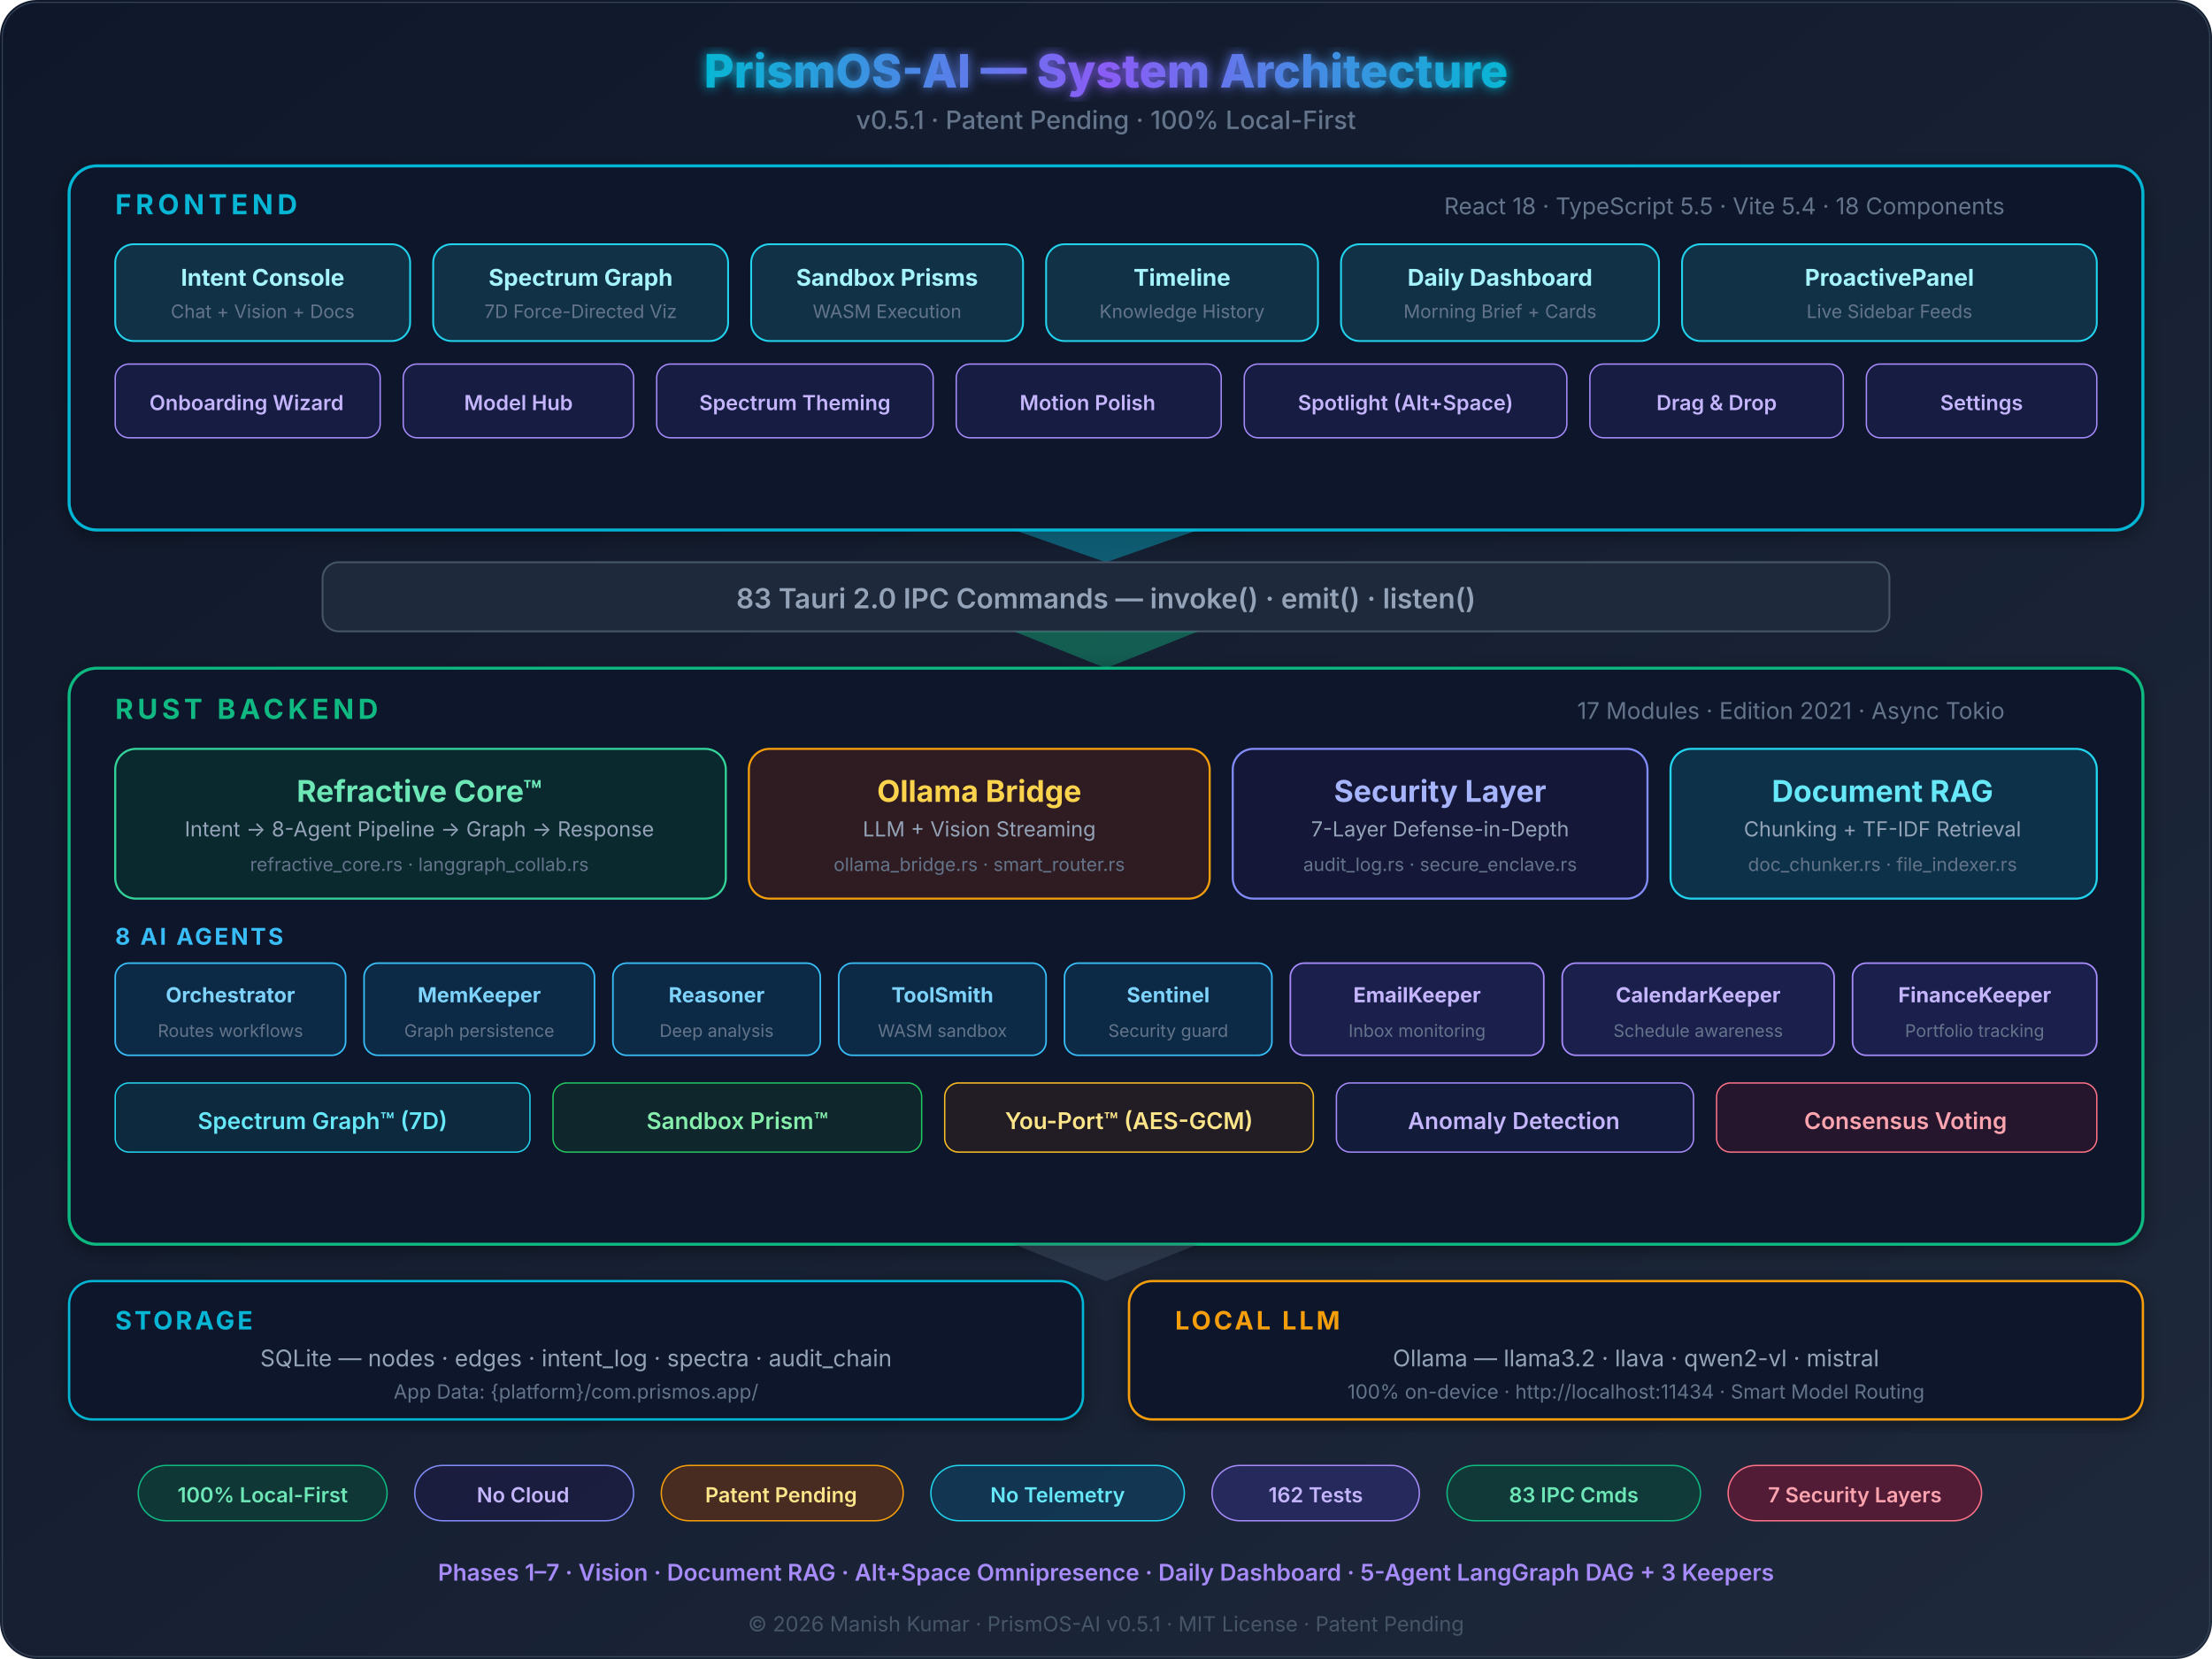
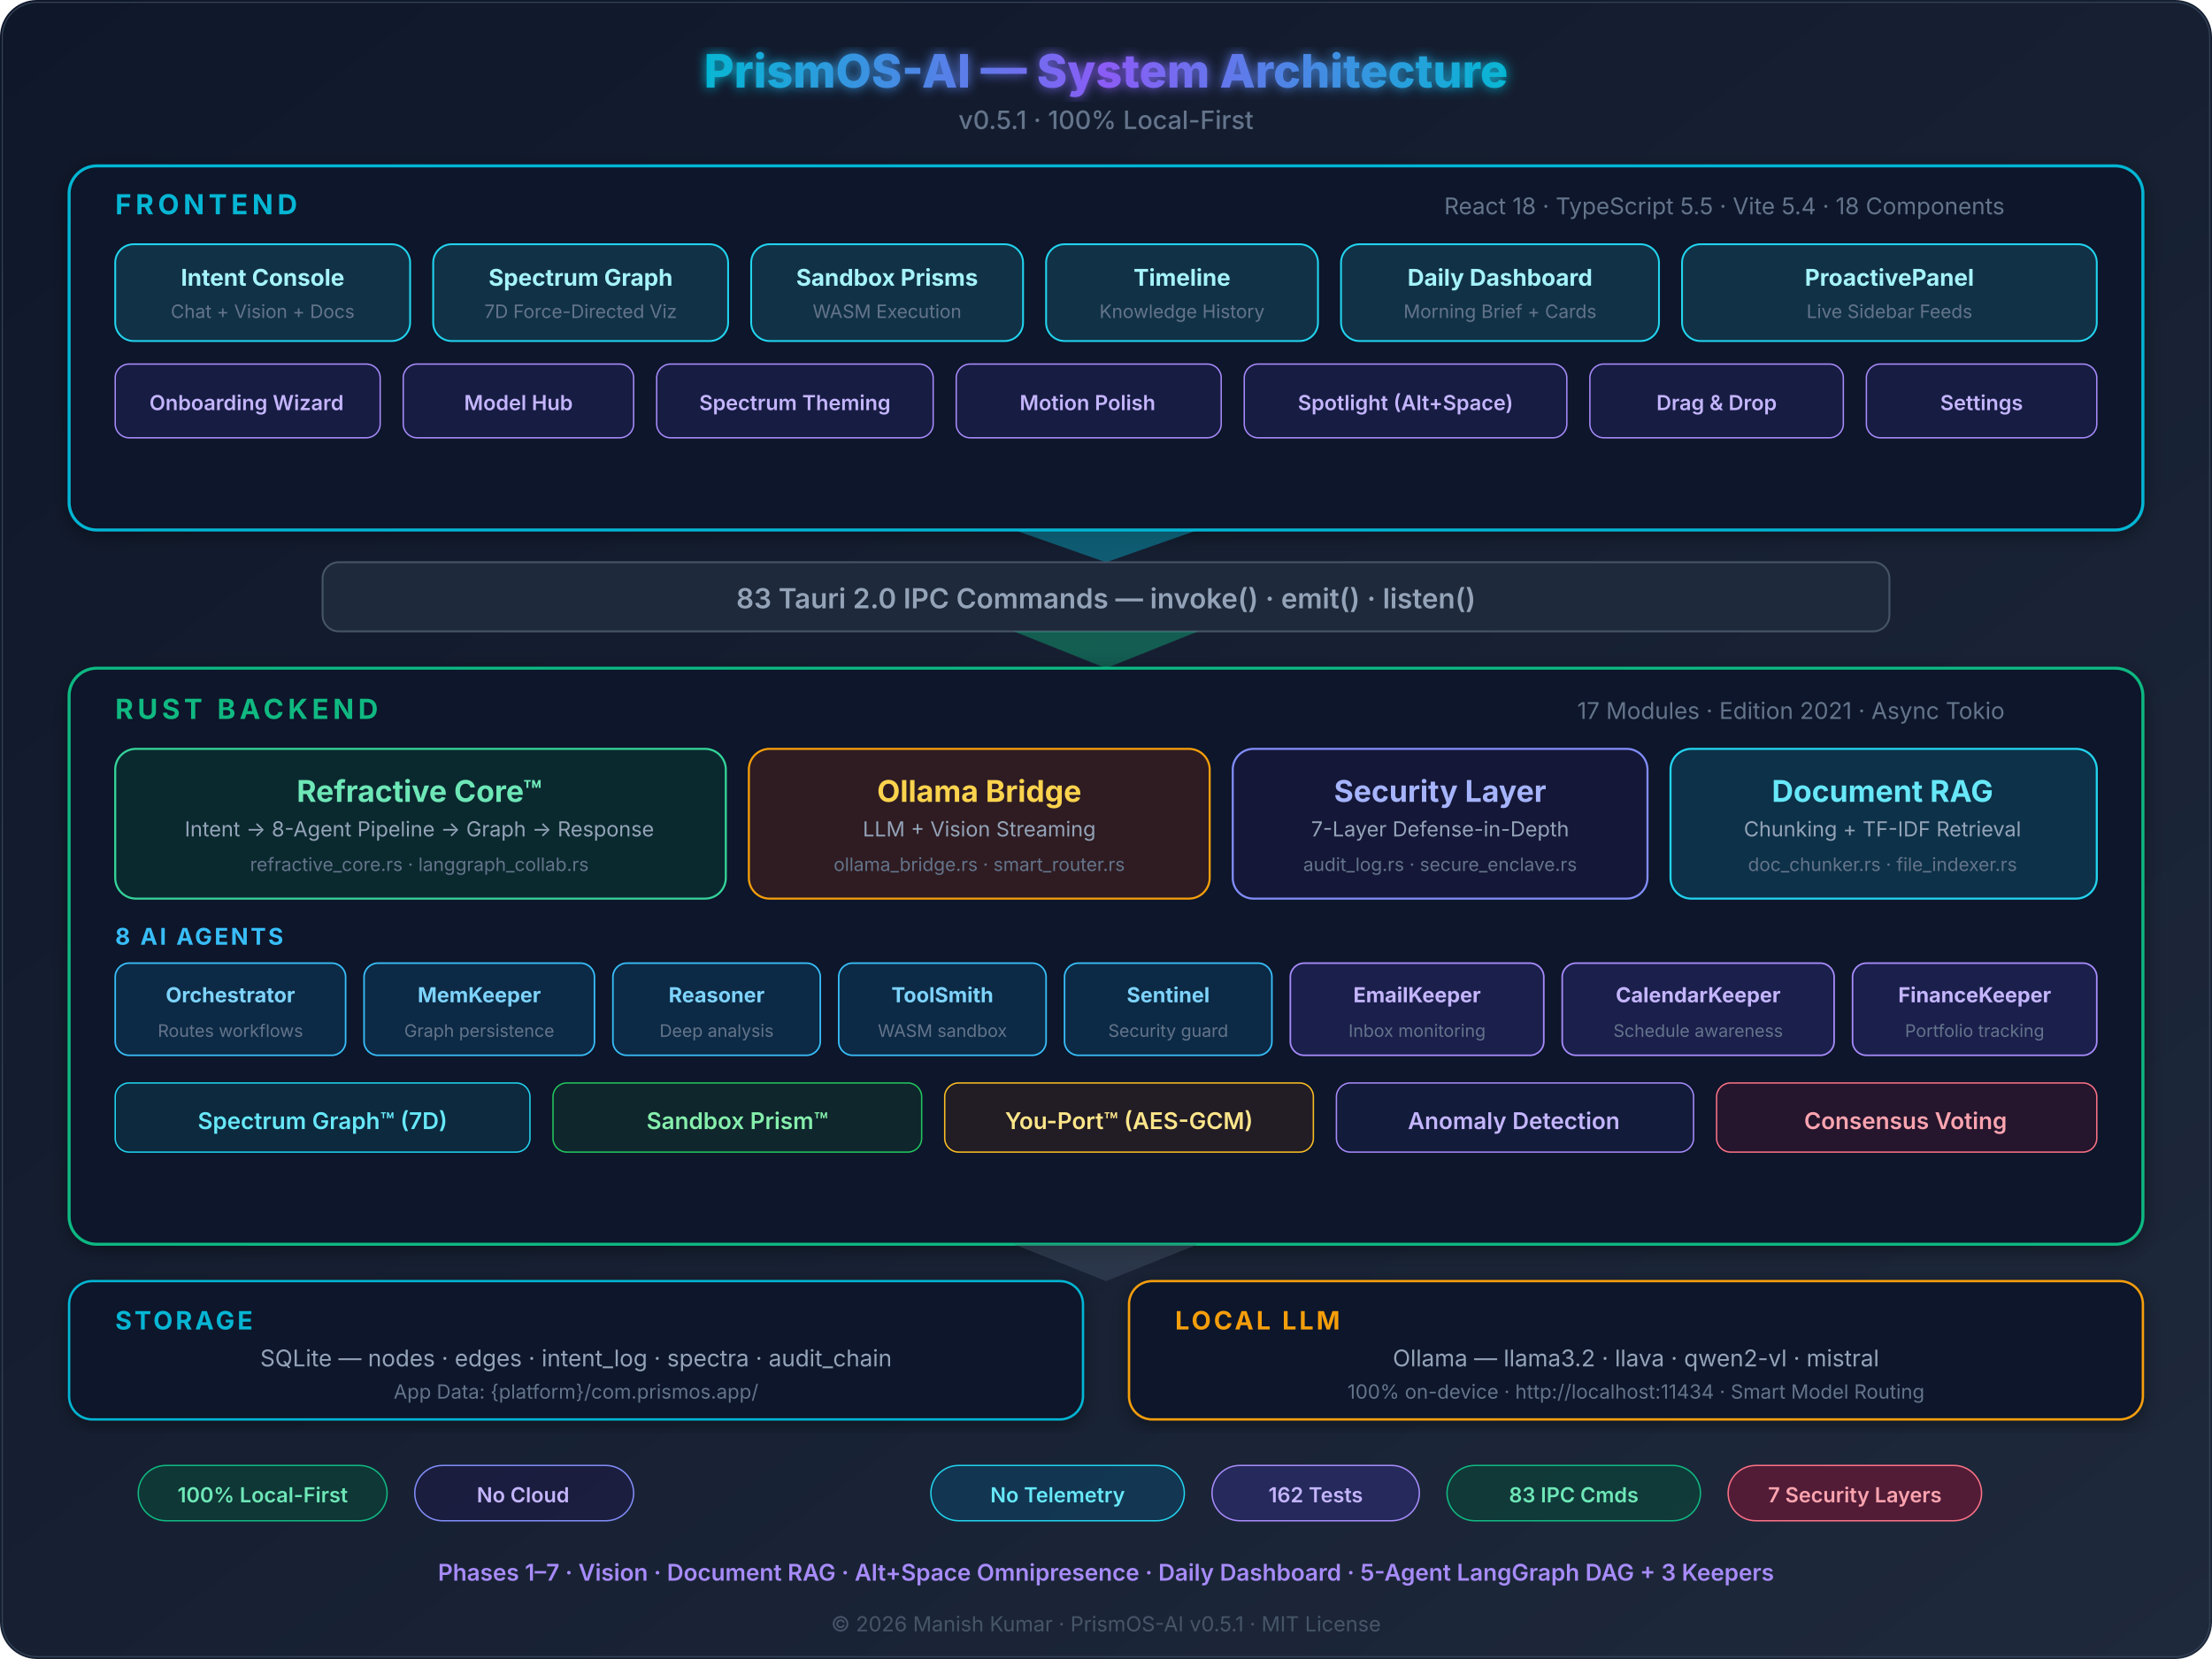
<svg xmlns="http://www.w3.org/2000/svg" viewBox="0 0 960 720" font-family="'Segoe UI', Inter, system-ui, sans-serif">
  <defs>
    <linearGradient id="bg" x1="0%" y1="0%" x2="100%" y2="100%">
      <stop offset="0%" stop-color="#0f172a" />
      <stop offset="100%" stop-color="#1e293b" />
    </linearGradient>
    <linearGradient id="cyan" x1="0%" y1="0%" x2="100%" y2="0%">
      <stop offset="0%" stop-color="#06b6d4" />
      <stop offset="100%" stop-color="#22d3ee" />
    </linearGradient>
    <linearGradient id="green" x1="0%" y1="0%" x2="100%" y2="0%">
      <stop offset="0%" stop-color="#10b981" />
      <stop offset="100%" stop-color="#34d399" />
    </linearGradient>
    <linearGradient id="amber" x1="0%" y1="0%" x2="100%" y2="0%">
      <stop offset="0%" stop-color="#f59e0b" />
      <stop offset="100%" stop-color="#fbbf24" />
    </linearGradient>
    <linearGradient id="violet" x1="0%" y1="0%" x2="100%" y2="0%">
      <stop offset="0%" stop-color="#8b5cf6" />
      <stop offset="100%" stop-color="#a78bfa" />
    </linearGradient>
    <linearGradient id="rose" x1="0%" y1="0%" x2="100%" y2="0%">
      <stop offset="0%" stop-color="#e11d48" />
      <stop offset="100%" stop-color="#fb7185" />
    </linearGradient>
    <linearGradient id="titleGrad" x1="0%" y1="0%" x2="100%" y2="0%">
      <stop offset="0%" stop-color="#06b6d4" />
      <stop offset="50%" stop-color="#8b5cf6" />
      <stop offset="100%" stop-color="#06b6d4" />
    </linearGradient>
    <filter id="s">
      <feDropShadow dx="0" dy="2" stdDeviation="4" flood-color="#000" flood-opacity="0.4" />
    </filter>
    <filter id="glow">
      <feGaussianBlur stdDeviation="2.5" result="b" />
      <feMerge>
        <feMergeNode in="b" />
        <feMergeNode in="SourceGraphic" />
      </feMerge>
    </filter>
  </defs>
  <rect width="960" height="720" rx="16" fill="url(#bg)" />
  <rect x="1" y="1" width="958" height="718" rx="15" fill="none" stroke="#334155" stroke-width="0.5" />
  <text x="480" y="38" text-anchor="middle" font-size="20" font-weight="800" fill="url(#titleGrad)" filter="url(#glow)">PrismOS-AI — System Architecture</text>
-   <text x="480" y="56" text-anchor="middle" font-size="11" fill="#64748b" font-weight="500">v0.5.1 · Patent Pending · 100% Local-First</text>
+   <text x="480" y="56" text-anchor="middle" font-size="11" fill="#64748b" font-weight="500">v0.5.1 · 100% Local-First</text>
  <rect x="30" y="72" width="900" height="158" rx="12" fill="#0f172a" stroke="#06b6d4" stroke-width="1.3" filter="url(#s)" />
  <text x="50" y="93" font-size="12" font-weight="700" fill="#06b6d4" letter-spacing="1.8">FRONTEND</text>
  <text x="870" y="93" text-anchor="end" font-size="10" fill="#64748b">React 18 · TypeScript 5.5 · Vite 5.4 · 18 Components</text>
  <rect x="50" y="106" width="128" height="42" rx="8" fill="#164e63" fill-opacity="0.5" stroke="#22d3ee" stroke-width="0.8" />
  <text x="114" y="124" text-anchor="middle" font-size="10" font-weight="700" fill="#a5f3fc">Intent Console</text>
  <text x="114" y="138" text-anchor="middle" font-size="8" fill="#64748b">Chat + Vision + Docs</text>
  <rect x="188" y="106" width="128" height="42" rx="8" fill="#164e63" fill-opacity="0.5" stroke="#22d3ee" stroke-width="0.8" />
  <text x="252" y="124" text-anchor="middle" font-size="10" font-weight="700" fill="#a5f3fc">Spectrum Graph</text>
  <text x="252" y="138" text-anchor="middle" font-size="8" fill="#64748b">7D Force-Directed Viz</text>
  <rect x="326" y="106" width="118" height="42" rx="8" fill="#164e63" fill-opacity="0.5" stroke="#22d3ee" stroke-width="0.8" />
  <text x="385" y="124" text-anchor="middle" font-size="10" font-weight="700" fill="#a5f3fc">Sandbox Prisms</text>
  <text x="385" y="138" text-anchor="middle" font-size="8" fill="#64748b">WASM Execution</text>
  <rect x="454" y="106" width="118" height="42" rx="8" fill="#164e63" fill-opacity="0.5" stroke="#22d3ee" stroke-width="0.8" />
  <text x="513" y="124" text-anchor="middle" font-size="10" font-weight="700" fill="#a5f3fc">Timeline</text>
  <text x="513" y="138" text-anchor="middle" font-size="8" fill="#64748b">Knowledge History</text>
  <rect x="582" y="106" width="138" height="42" rx="8" fill="#164e63" fill-opacity="0.5" stroke="#22d3ee" stroke-width="0.8" />
  <text x="651" y="124" text-anchor="middle" font-size="10" font-weight="700" fill="#a5f3fc">Daily Dashboard</text>
  <text x="651" y="138" text-anchor="middle" font-size="8" fill="#64748b">Morning Brief + Cards</text>
  <rect x="730" y="106" width="180" height="42" rx="8" fill="#164e63" fill-opacity="0.5" stroke="#22d3ee" stroke-width="0.8" />
  <text x="820" y="124" text-anchor="middle" font-size="10" font-weight="700" fill="#a5f3fc">ProactivePanel</text>
  <text x="820" y="138" text-anchor="middle" font-size="8" fill="#64748b">Live Sidebar Feeds</text>
  <rect x="50" y="158" width="115" height="32" rx="6" fill="#312e81" fill-opacity="0.3" stroke="#a78bfa" stroke-width="0.6" />
  <text x="107" y="178" text-anchor="middle" font-size="9" font-weight="600" fill="#c4b5fd">Onboarding Wizard</text>
  <rect x="175" y="158" width="100" height="32" rx="6" fill="#312e81" fill-opacity="0.3" stroke="#a78bfa" stroke-width="0.6" />
  <text x="225" y="178" text-anchor="middle" font-size="9" font-weight="600" fill="#c4b5fd">Model Hub</text>
  <rect x="285" y="158" width="120" height="32" rx="6" fill="#312e81" fill-opacity="0.3" stroke="#a78bfa" stroke-width="0.6" />
  <text x="345" y="178" text-anchor="middle" font-size="9" font-weight="600" fill="#c4b5fd">Spectrum Theming</text>
  <rect x="415" y="158" width="115" height="32" rx="6" fill="#312e81" fill-opacity="0.3" stroke="#a78bfa" stroke-width="0.6" />
  <text x="472" y="178" text-anchor="middle" font-size="9" font-weight="600" fill="#c4b5fd">Motion Polish</text>
  <rect x="540" y="158" width="140" height="32" rx="6" fill="#312e81" fill-opacity="0.3" stroke="#a78bfa" stroke-width="0.6" />
  <text x="610" y="178" text-anchor="middle" font-size="9" font-weight="600" fill="#c4b5fd">Spotlight (Alt+Space)</text>
  <rect x="690" y="158" width="110" height="32" rx="6" fill="#312e81" fill-opacity="0.3" stroke="#a78bfa" stroke-width="0.6" />
  <text x="745" y="178" text-anchor="middle" font-size="9" font-weight="600" fill="#c4b5fd">Drag &amp; Drop</text>
  <rect x="810" y="158" width="100" height="32" rx="6" fill="#312e81" fill-opacity="0.3" stroke="#a78bfa" stroke-width="0.6" />
  <text x="860" y="178" text-anchor="middle" font-size="9" font-weight="600" fill="#c4b5fd">Settings</text>
  <polygon points="440,230 480,244 520,230" fill="#06b6d4" opacity="0.4" />
  <rect x="140" y="244" width="680" height="30" rx="7" fill="#1e293b" stroke="#475569" stroke-width="0.8" />
  <text x="480" y="264" text-anchor="middle" font-size="12" font-weight="600" fill="#94a3b8">83 Tauri 2.0 IPC Commands — invoke() · emit() · listen()</text>
  <polygon points="440,274 480,290 520,274" fill="#10b981" opacity="0.4" />
  <rect x="30" y="290" width="900" height="250" rx="12" fill="#0f172a" stroke="#10b981" stroke-width="1.3" filter="url(#s)" />
  <text x="50" y="312" font-size="12" font-weight="700" fill="#10b981" letter-spacing="1.8">RUST BACKEND</text>
  <text x="870" y="312" text-anchor="end" font-size="10" fill="#64748b">17 Modules · Edition 2021 · Async Tokio</text>
  <rect x="50" y="325" width="265" height="65" rx="9" fill="#064e3b" fill-opacity="0.35" stroke="#34d399" stroke-width="0.9" />
  <text x="182" y="348" text-anchor="middle" font-size="13" font-weight="700" fill="#6ee7b7">Refractive Core™</text>
  <text x="182" y="363" text-anchor="middle" font-size="9" fill="#94a3b8">Intent → 8-Agent Pipeline → Graph → Response</text>
  <text x="182" y="378" text-anchor="middle" font-size="8" fill="#64748b">refractive_core.rs · langgraph_collab.rs</text>
  <rect x="325" y="325" width="200" height="65" rx="9" fill="#7c2d12" fill-opacity="0.3" stroke="#f59e0b" stroke-width="0.9" />
  <text x="425" y="348" text-anchor="middle" font-size="13" font-weight="700" fill="#fcd34d">Ollama Bridge</text>
  <text x="425" y="363" text-anchor="middle" font-size="9" fill="#94a3b8">LLM + Vision Streaming</text>
  <text x="425" y="378" text-anchor="middle" font-size="8" fill="#64748b">ollama_bridge.rs · smart_router.rs</text>
  <rect x="535" y="325" width="180" height="65" rx="9" fill="#1e1b4b" fill-opacity="0.4" stroke="#818cf8" stroke-width="0.9" />
  <text x="625" y="348" text-anchor="middle" font-size="13" font-weight="700" fill="#a5b4fc">Security Layer</text>
  <text x="625" y="363" text-anchor="middle" font-size="9" fill="#94a3b8">7-Layer Defense-in-Depth</text>
  <text x="625" y="378" text-anchor="middle" font-size="8" fill="#64748b">audit_log.rs · secure_enclave.rs</text>
  <rect x="725" y="325" width="185" height="65" rx="9" fill="#0e7490" fill-opacity="0.3" stroke="#22d3ee" stroke-width="0.9" />
  <text x="817" y="348" text-anchor="middle" font-size="13" font-weight="700" fill="#67e8f9">Document RAG</text>
  <text x="817" y="363" text-anchor="middle" font-size="9" fill="#94a3b8">Chunking + TF-IDF Retrieval</text>
  <text x="817" y="378" text-anchor="middle" font-size="8" fill="#64748b">doc_chunker.rs · file_indexer.rs</text>
  <text x="50" y="410" font-size="10" font-weight="700" fill="#38bdf8" letter-spacing="1">8 AI AGENTS</text>
  <rect x="50" y="418" width="100" height="40" rx="6" fill="#0c4a6e" fill-opacity="0.4" stroke="#38bdf8" stroke-width="0.7" />
  <text x="100" y="435" text-anchor="middle" font-size="9" font-weight="700" fill="#7dd3fc">Orchestrator</text>
  <text x="100" y="450" text-anchor="middle" font-size="7.5" fill="#64748b">Routes workflows</text>
  <rect x="158" y="418" width="100" height="40" rx="6" fill="#0c4a6e" fill-opacity="0.4" stroke="#38bdf8" stroke-width="0.7" />
  <text x="208" y="435" text-anchor="middle" font-size="9" font-weight="700" fill="#7dd3fc">MemKeeper</text>
  <text x="208" y="450" text-anchor="middle" font-size="7.5" fill="#64748b">Graph persistence</text>
  <rect x="266" y="418" width="90" height="40" rx="6" fill="#0c4a6e" fill-opacity="0.4" stroke="#38bdf8" stroke-width="0.7" />
  <text x="311" y="435" text-anchor="middle" font-size="9" font-weight="700" fill="#7dd3fc">Reasoner</text>
  <text x="311" y="450" text-anchor="middle" font-size="7.5" fill="#64748b">Deep analysis</text>
  <rect x="364" y="418" width="90" height="40" rx="6" fill="#0c4a6e" fill-opacity="0.4" stroke="#38bdf8" stroke-width="0.7" />
  <text x="409" y="435" text-anchor="middle" font-size="9" font-weight="700" fill="#7dd3fc">ToolSmith</text>
  <text x="409" y="450" text-anchor="middle" font-size="7.5" fill="#64748b">WASM sandbox</text>
  <rect x="462" y="418" width="90" height="40" rx="6" fill="#0c4a6e" fill-opacity="0.4" stroke="#38bdf8" stroke-width="0.7" />
  <text x="507" y="435" text-anchor="middle" font-size="9" font-weight="700" fill="#7dd3fc">Sentinel</text>
  <text x="507" y="450" text-anchor="middle" font-size="7.5" fill="#64748b">Security guard</text>
  <rect x="560" y="418" width="110" height="40" rx="6" fill="#312e81" fill-opacity="0.4" stroke="#a78bfa" stroke-width="0.7" />
  <text x="615" y="435" text-anchor="middle" font-size="9" font-weight="700" fill="#c4b5fd">EmailKeeper</text>
  <text x="615" y="450" text-anchor="middle" font-size="7.5" fill="#64748b">Inbox monitoring</text>
  <rect x="678" y="418" width="118" height="40" rx="6" fill="#312e81" fill-opacity="0.4" stroke="#a78bfa" stroke-width="0.7" />
  <text x="737" y="435" text-anchor="middle" font-size="9" font-weight="700" fill="#c4b5fd">CalendarKeeper</text>
  <text x="737" y="450" text-anchor="middle" font-size="7.5" fill="#64748b">Schedule awareness</text>
  <rect x="804" y="418" width="106" height="40" rx="6" fill="#312e81" fill-opacity="0.4" stroke="#a78bfa" stroke-width="0.7" />
  <text x="857" y="435" text-anchor="middle" font-size="9" font-weight="700" fill="#c4b5fd">FinanceKeeper</text>
  <text x="857" y="450" text-anchor="middle" font-size="7.5" fill="#64748b">Portfolio tracking</text>
  <rect x="50" y="470" width="180" height="30" rx="6" fill="#0e7490" fill-opacity="0.2" stroke="#22d3ee" stroke-width="0.6" />
  <text x="140" y="490" text-anchor="middle" font-size="10" font-weight="600" fill="#67e8f9">Spectrum Graph™ (7D)</text>
  <rect x="240" y="470" width="160" height="30" rx="6" fill="#166534" fill-opacity="0.2" stroke="#22c55e" stroke-width="0.6" />
  <text x="320" y="490" text-anchor="middle" font-size="10" font-weight="600" fill="#86efac">Sandbox Prism™</text>
  <rect x="410" y="470" width="160" height="30" rx="6" fill="#78350f" fill-opacity="0.2" stroke="#fbbf24" stroke-width="0.6" />
  <text x="490" y="490" text-anchor="middle" font-size="10" font-weight="600" fill="#fde68a">You-Port™ (AES-GCM)</text>
  <rect x="580" y="470" width="155" height="30" rx="6" fill="#312e81" fill-opacity="0.2" stroke="#a78bfa" stroke-width="0.6" />
  <text x="657" y="490" text-anchor="middle" font-size="10" font-weight="600" fill="#c4b5fd">Anomaly Detection</text>
  <rect x="745" y="470" width="165" height="30" rx="6" fill="#881337" fill-opacity="0.2" stroke="#fb7185" stroke-width="0.6" />
  <text x="827" y="490" text-anchor="middle" font-size="10" font-weight="600" fill="#fda4af">Consensus Voting</text>
  <polygon points="440,540 480,556 520,540" fill="#475569" opacity="0.4" />
  <rect x="30" y="556" width="440" height="60" rx="10" fill="#0f172a" stroke="#06b6d4" stroke-width="1" filter="url(#s)" />
  <text x="50" y="577" font-size="11" font-weight="700" fill="#06b6d4" letter-spacing="1.2">STORAGE</text>
  <text x="250" y="593" text-anchor="middle" font-size="10" fill="#94a3b8">SQLite — nodes · edges · intent_log · spectra · audit_chain</text>
  <text x="250" y="607" text-anchor="middle" font-size="8.5" fill="#64748b">App Data: {platform}/com.prismos.app/</text>
  <rect x="490" y="556" width="440" height="60" rx="10" fill="#0f172a" stroke="#f59e0b" stroke-width="1" filter="url(#s)" />
  <text x="510" y="577" font-size="11" font-weight="700" fill="#f59e0b" letter-spacing="1.2">LOCAL LLM</text>
  <text x="710" y="593" text-anchor="middle" font-size="10" fill="#94a3b8">Ollama — llama3.2 · llava · qwen2-vl · mistral</text>
  <text x="710" y="607" text-anchor="middle" font-size="8.5" fill="#64748b">100% on-device · http://localhost:11434 · Smart Model Routing</text>
  <rect x="60" y="636" width="108" height="24" rx="12" fill="#064e3b" fill-opacity="0.5" stroke="#10b981" stroke-width="0.6" />
  <text x="114" y="652" text-anchor="middle" font-size="9" font-weight="600" fill="#6ee7b7">100% Local-First</text>
  <rect x="180" y="636" width="95" height="24" rx="12" fill="#1e1b4b" fill-opacity="0.5" stroke="#818cf8" stroke-width="0.6" />
  <text x="227" y="652" text-anchor="middle" font-size="9" font-weight="600" fill="#c4b5fd">No Cloud</text>
-   <rect x="287" y="636" width="105" height="24" rx="12" fill="#78350f" fill-opacity="0.5" stroke="#f59e0b" stroke-width="0.6" />
-   <text x="339" y="652" text-anchor="middle" font-size="9" font-weight="600" fill="#fde68a">Patent Pending</text>
  <rect x="404" y="636" width="110" height="24" rx="12" fill="#0c4a6e" fill-opacity="0.5" stroke="#22d3ee" stroke-width="0.6" />
  <text x="459" y="652" text-anchor="middle" font-size="9" font-weight="600" fill="#67e8f9">No Telemetry</text>
  <rect x="526" y="636" width="90" height="24" rx="12" fill="#312e81" fill-opacity="0.5" stroke="#a78bfa" stroke-width="0.6" />
  <text x="571" y="652" text-anchor="middle" font-size="9" font-weight="600" fill="#c4b5fd">162 Tests</text>
  <rect x="628" y="636" width="110" height="24" rx="12" fill="#064e3b" fill-opacity="0.5" stroke="#10b981" stroke-width="0.6" />
  <text x="683" y="652" text-anchor="middle" font-size="9" font-weight="600" fill="#6ee7b7">83 IPC Cmds</text>
  <rect x="750" y="636" width="110" height="24" rx="12" fill="#881337" fill-opacity="0.5" stroke="#fb7185" stroke-width="0.6" />
  <text x="805" y="652" text-anchor="middle" font-size="9" font-weight="600" fill="#fda4af">7 Security Layers</text>
  <text x="480" y="686" text-anchor="middle" font-size="10" fill="#a78bfa" font-weight="600">Phases 1–7 · Vision · Document RAG · Alt+Space Omnipresence · Daily Dashboard · 5-Agent LangGraph DAG + 3 Keepers</text>
-   <text x="480" y="708" text-anchor="middle" font-size="9" fill="#475569">© 2026 Manish Kumar · PrismOS-AI v0.5.1 · MIT License · Patent Pending</text>
+   <text x="480" y="708" text-anchor="middle" font-size="9" fill="#475569">© 2026 Manish Kumar · PrismOS-AI v0.5.1 · MIT License</text>
</svg>
